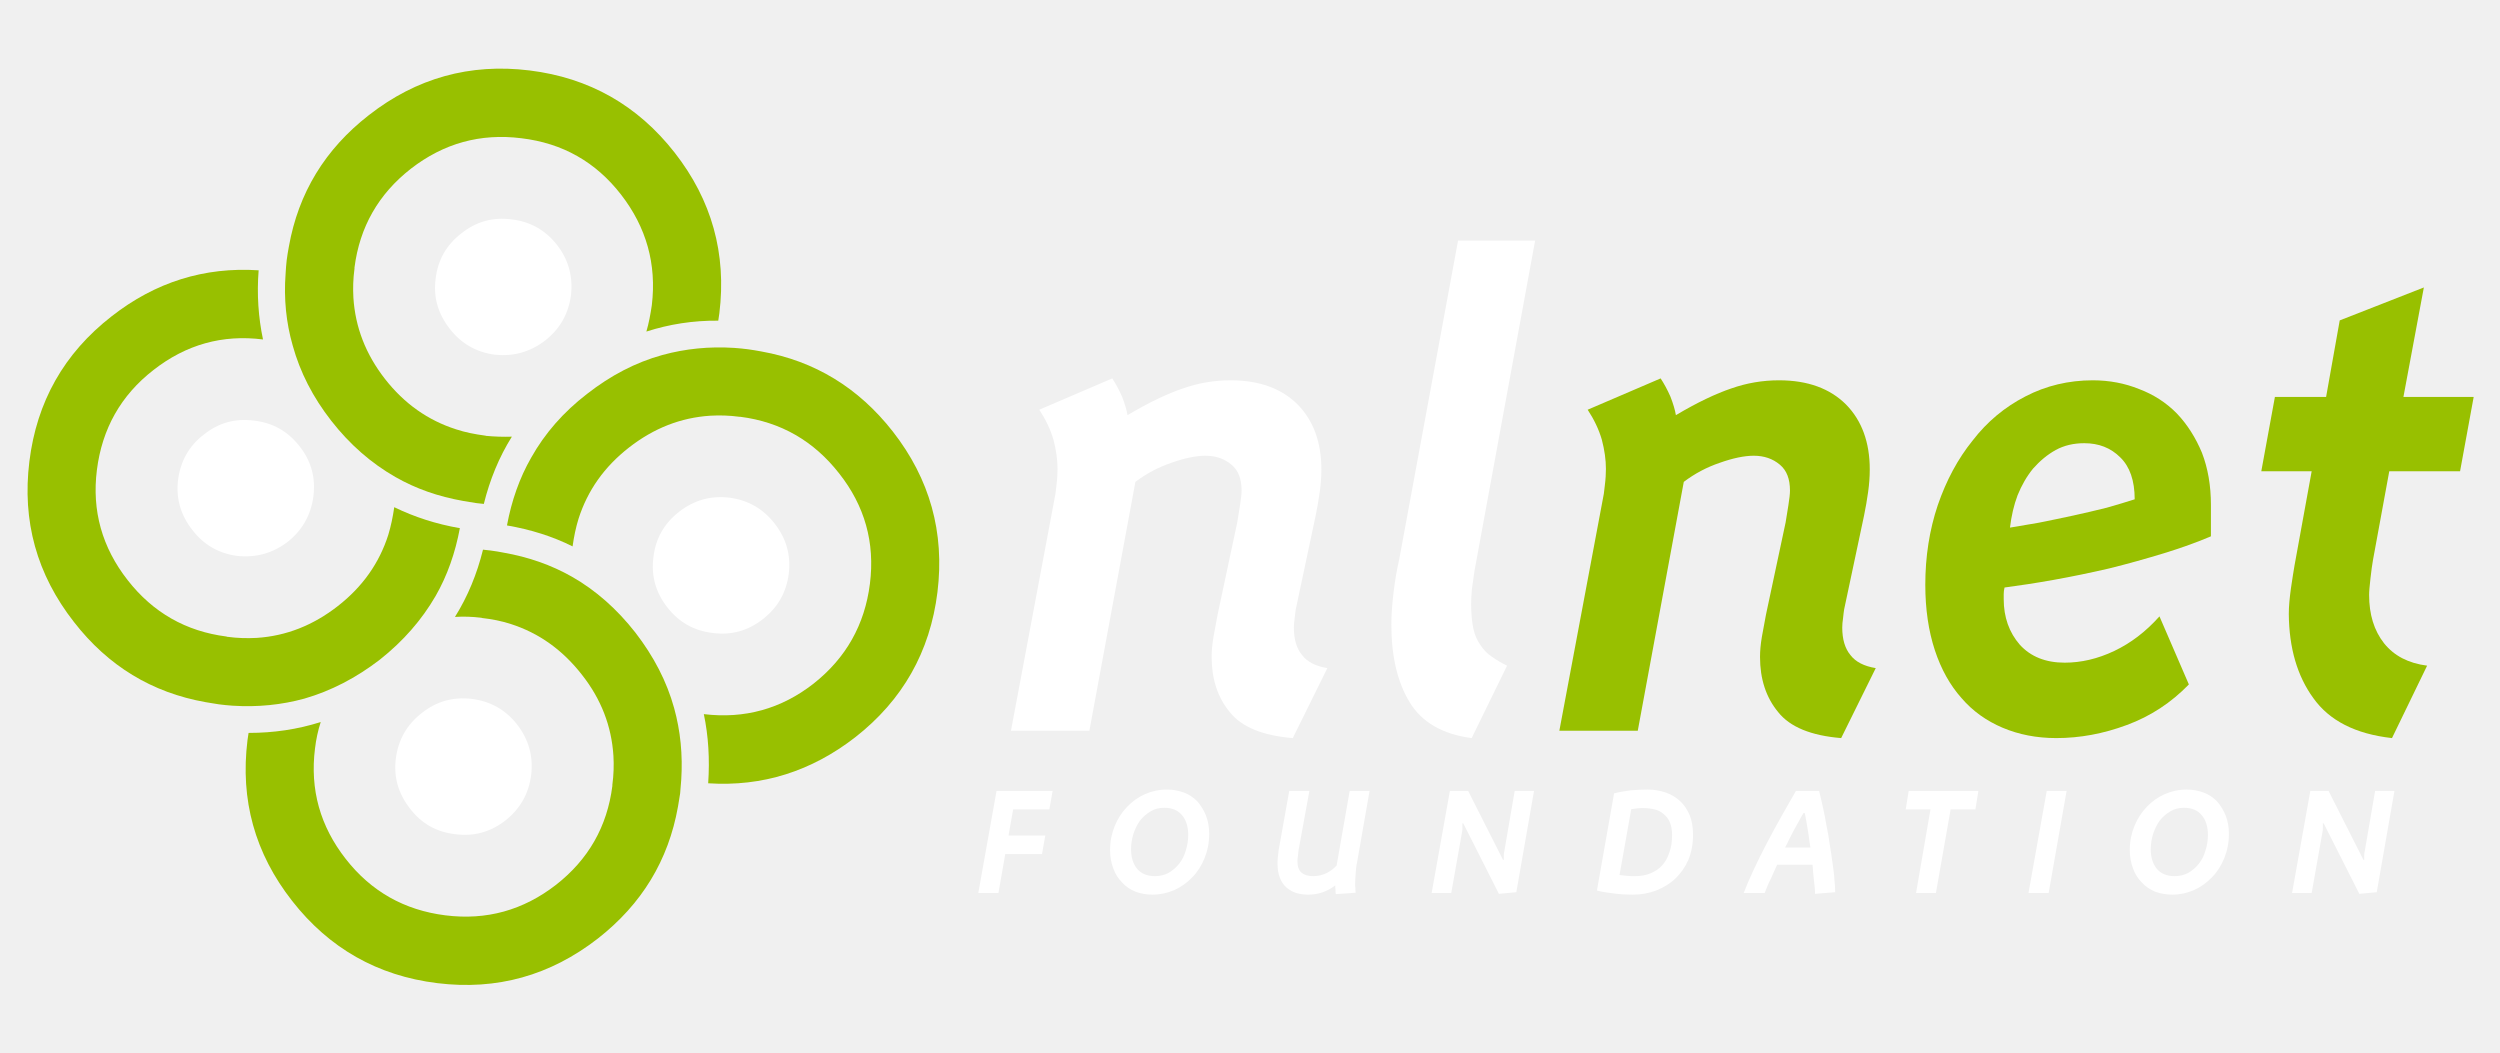
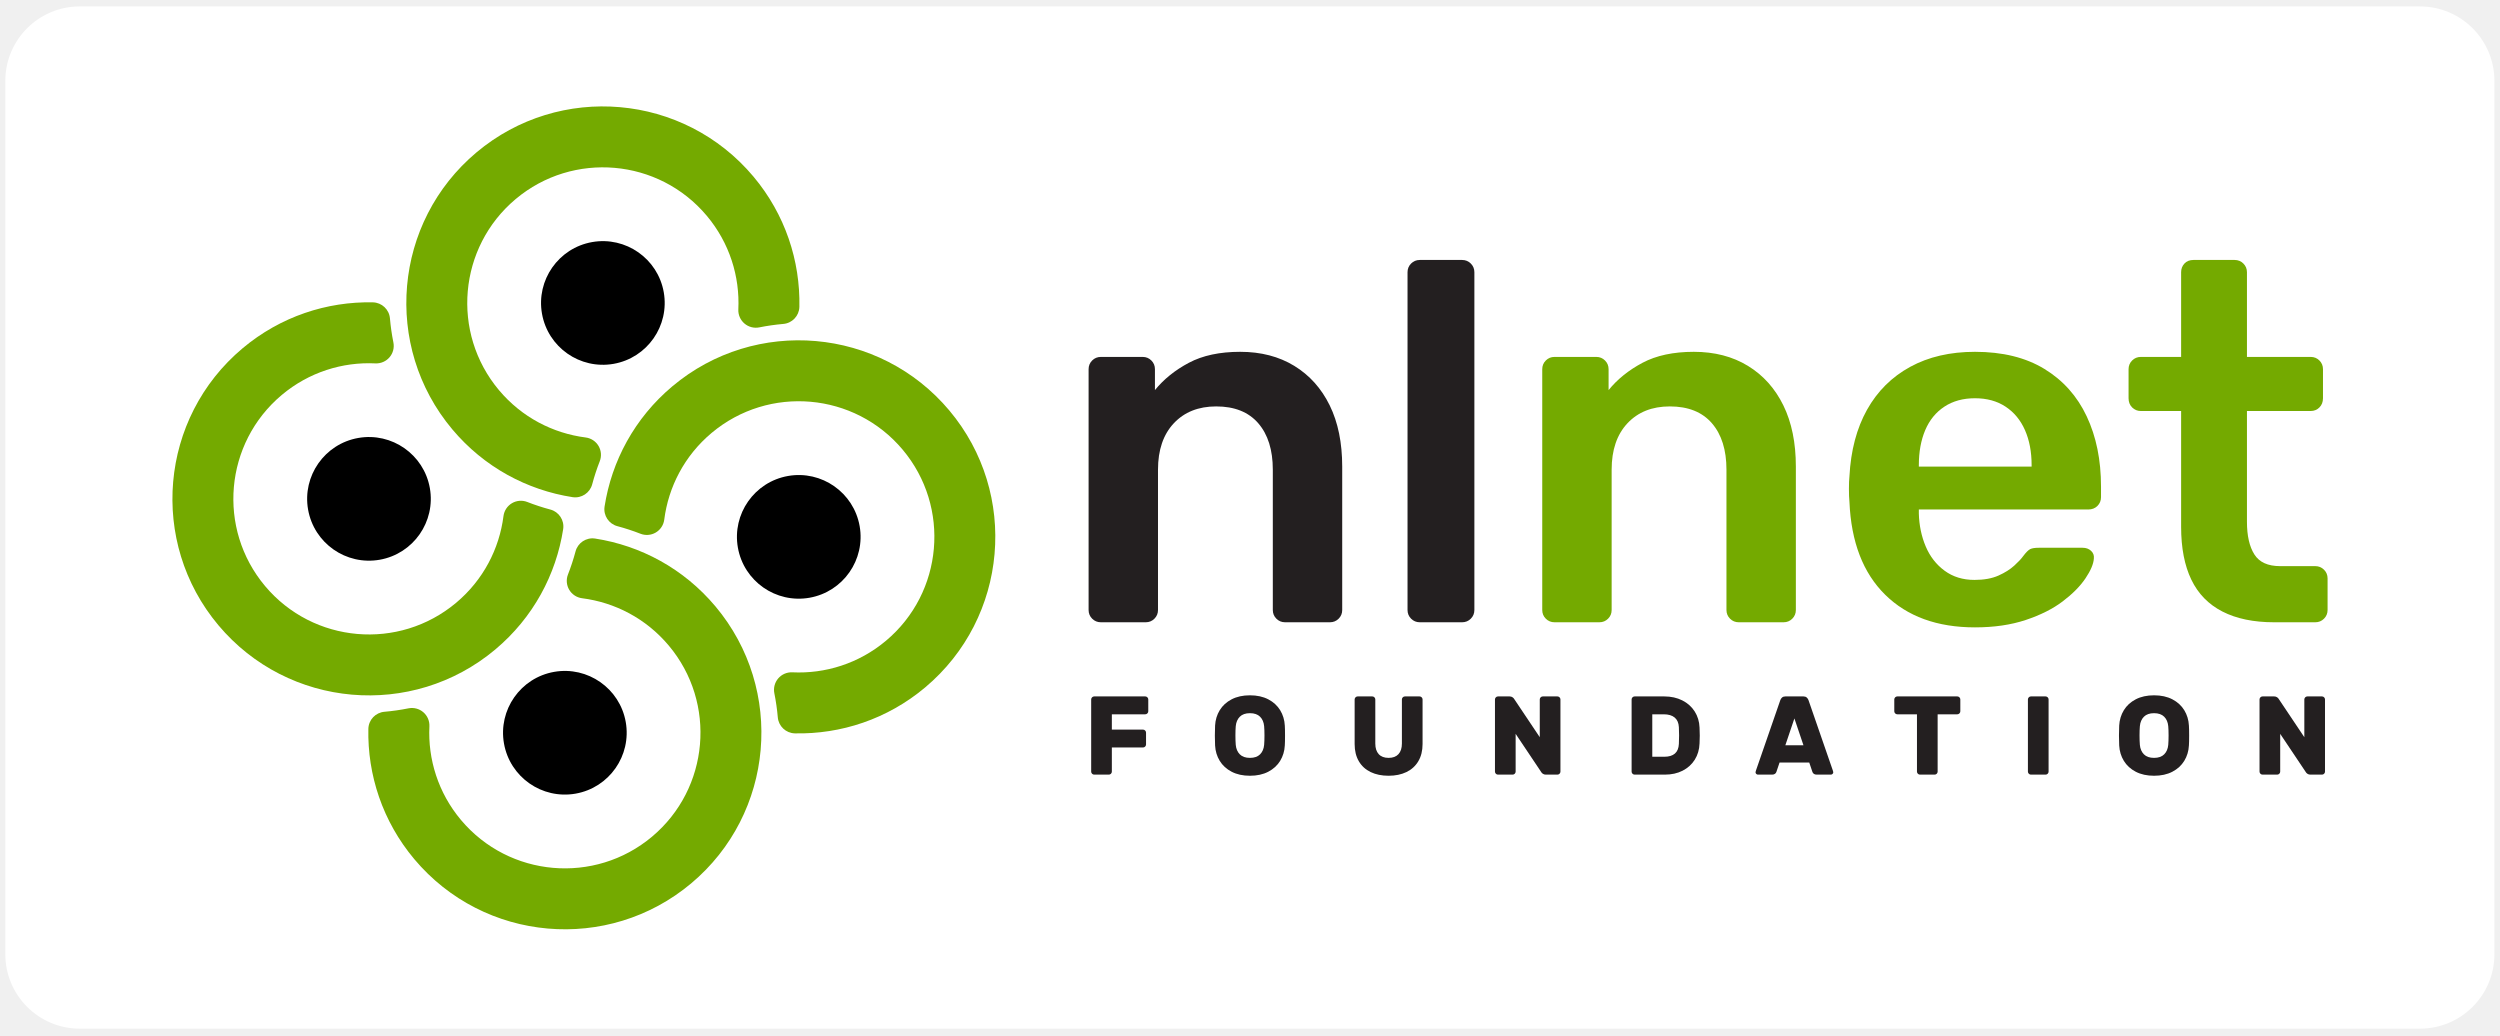
- <svg xmlns="http://www.w3.org/2000/svg" width="190px" height="80px" version="1.1" xml:space="preserve" style="fill-rule:evenodd;clip-rule:evenodd;stroke-linejoin:round;stroke-miterlimit:1.414;" id="svg96">
-   <defs id="defs100" />
-   <g transform="matrix(0.47619,0,0,0.47619,0.0952381,0)" id="g94">
-     <g transform="matrix(0.869481,0,0,0.869481,4.11434,10.9736)" id="g4">
-       <path d="M446.603,73.881L449.102,60.236L436.207,60.236L439.955,40.144L424.512,46.192L422.013,60.236L412.616,60.236L410.117,73.881L419.364,73.881L416.215,91.174C416.065,92.124 415.815,93.523 415.565,95.322C415.315,97.122 415.165,98.721 415.165,100.07C415.215,106.318 416.715,111.466 419.664,115.514C422.612,119.663 427.41,122.112 434.108,122.861L440.555,109.567C437.107,109.117 434.508,107.767 432.658,105.468C430.809,103.119 429.909,100.17 429.909,96.572C429.909,95.872 430.009,94.873 430.159,93.523C430.309,92.174 430.459,91.074 430.609,90.224L433.608,73.881L446.603,73.881Z" style="fill:rgb(152,192,0);fill-rule:nonzero;" id="path2" />
+ <svg xmlns="http://www.w3.org/2000/svg" width="1000" height="414.286" version="1.1" xml:space="preserve" style="clip-rule:evenodd;fill-rule:evenodd;stroke-linejoin:round;stroke-miterlimit:2" id="svg66">
+   <defs id="defs70" />
+   <rect style="opacity:1;fill:#ffffff;stroke:none;stroke-width:0.378;fill-opacity:1" id="rect475" width="995.643" height="408.894" x="2.125" y="2.57" ry="29.791" />
+   <g id="g64" transform="matrix(0.7945165,0,0,0.7945165,68.96884,42.56453)">
+     <g id="g26">
+       <g id="g6">
+         <path d="m 211.345,190.214 c -1.137,4.372 -5.39,7.182 -9.858,6.513 -22.854,-3.548 -44.571,-15.066 -60.591,-34.158 -35.111,-41.843 -29.645,-104.32 12.199,-139.431 41.843,-35.111 104.32,-29.645 139.431,12.198 16.02,19.092 23.592,42.479 23.117,65.603 -0.117,4.516 -3.623,8.215 -8.126,8.575 -4.029,0.353 -8.046,0.928 -12.032,1.727 -2.662,0.545 -5.427,-0.168 -7.494,-1.933 -2.066,-1.764 -3.204,-4.383 -3.084,-7.098 0.798,-16.564 -4.394,-33.46 -15.884,-47.152 -24.226,-28.872 -67.335,-32.644 -96.207,-8.418 -28.872,24.227 -32.644,67.336 -8.417,96.208 11.489,13.693 27.226,21.74 43.677,23.832 2.694,0.353 5.075,1.928 6.454,4.269 1.378,2.341 1.6,5.187 0.602,7.714 -1.477,3.787 -2.741,7.643 -3.787,11.551 z" style="fill:#74aa00" id="path2" />
+         <path d="m 211.306,68.301 c 16.918,-2.983 33.074,8.33 36.057,25.247 2.983,16.917 -8.33,33.074 -25.247,36.057 -16.918,2.983 -33.074,-8.33 -36.057,-25.248 -2.983,-16.917 8.33,-33.073 25.247,-36.056 z" id="path4" />
+       </g>
+       <g id="g12">
+         <path d="m 224.072,211.345 c -4.372,-1.137 -7.183,-5.39 -6.513,-9.858 3.547,-22.854 15.066,-44.571 34.158,-60.591 41.843,-35.111 104.32,-29.645 139.431,12.199 35.111,41.843 29.645,104.32 -12.199,139.431 -19.091,16.02 -42.479,23.592 -65.602,23.117 -4.516,-0.117 -8.216,-3.623 -8.576,-8.126 -0.352,-4.029 -0.927,-8.046 -1.726,-12.032 -0.545,-2.662 0.168,-5.427 1.933,-7.494 1.764,-2.066 4.383,-3.204 7.098,-3.084 16.564,0.798 33.459,-4.394 47.152,-15.884 28.872,-24.226 32.644,-67.335 8.417,-96.207 -24.226,-28.872 -67.335,-32.644 -96.207,-8.417 -13.693,11.489 -21.74,27.226 -23.833,43.677 -0.352,2.694 -1.927,5.075 -4.268,6.454 -2.342,1.378 -5.188,1.6 -7.714,0.602 -3.787,-1.477 -7.644,-2.741 -11.551,-3.787 z" style="fill:#74aa00" id="path8" />
+         <path d="m 345.985,211.306 c 2.983,16.918 -8.33,33.074 -25.247,36.057 -16.918,2.983 -33.074,-8.33 -36.057,-25.247 -2.983,-16.918 8.33,-33.074 25.247,-36.057 16.918,-2.983 33.074,8.33 36.057,25.247 z" id="path10" />
+       </g>
+       <g id="g18">
+         <path d="m 202.941,224.072 c 1.136,-4.372 5.389,-7.183 9.857,-6.513 22.855,3.547 44.572,15.066 60.592,34.158 35.11,41.843 29.644,104.32 -12.199,139.431 -41.843,35.111 -104.32,29.645 -139.431,-12.199 -16.02,-19.091 -23.593,-42.479 -23.117,-65.602 0.117,-4.516 3.622,-8.216 8.126,-8.576 4.029,-0.352 8.046,-0.927 12.032,-1.726 2.662,-0.545 5.427,0.168 7.493,1.933 2.067,1.764 3.205,4.383 3.084,7.098 -0.798,16.564 4.395,33.459 15.884,47.152 24.227,28.872 67.336,32.644 96.208,8.417 28.872,-24.226 32.643,-67.335 8.417,-96.207 -11.49,-13.693 -27.227,-21.74 -43.678,-23.833 -2.694,-0.352 -5.075,-1.927 -6.453,-4.268 -1.379,-2.342 -1.601,-5.188 -0.602,-7.714 1.477,-3.787 2.741,-7.644 3.787,-11.551 z" style="fill:#74aa00" id="path14" />
+         <path d="m 202.979,345.985 c -16.917,2.983 -33.073,-8.33 -36.056,-25.247 -2.983,-16.918 8.329,-33.074 25.247,-36.057 16.917,-2.983 33.074,8.33 36.057,25.247 2.983,16.918 -8.33,33.074 -25.248,36.057 z" id="path16" />
+       </g>
+       <g id="g24">
+         <path d="m 190.214,202.941 c 4.372,1.136 7.182,5.389 6.513,9.857 -3.548,22.855 -15.066,44.572 -34.158,60.592 C 120.726,308.5 58.249,303.034 23.138,261.191 -11.973,219.348 -6.507,156.871 35.336,121.76 54.428,105.74 77.815,98.167 100.939,98.643 c 4.516,0.117 8.215,3.622 8.575,8.126 0.353,4.029 0.928,8.046 1.727,12.032 0.545,2.662 -0.168,5.427 -1.933,7.493 -1.764,2.067 -4.383,3.205 -7.098,3.084 -16.564,-0.798 -33.46,4.395 -47.152,15.884 -28.872,24.227 -32.644,67.336 -8.418,96.208 24.227,28.872 67.336,32.643 96.208,8.417 13.693,-11.49 21.74,-27.227 23.832,-43.678 0.353,-2.694 1.928,-5.075 4.269,-6.453 2.341,-1.379 5.187,-1.601 7.714,-0.602 3.787,1.477 7.643,2.741 11.551,3.787 z" style="fill:#74aa00" id="path20" />
+         <path d="m 68.301,202.979 c -2.983,-16.917 8.33,-33.073 25.247,-36.056 16.917,-2.983 33.074,8.329 36.057,25.247 2.983,16.917 -8.33,33.074 -25.248,36.057 -16.917,2.983 -33.073,-8.33 -36.056,-25.248 z" id="path22" />
+       </g>
    </g>
-     <g transform="matrix(0.869481,0,0,0.869481,4.11434,10.9736)" id="g8">
-       <path d="M310.707,72.332C313.106,71.482 315.205,71.032 316.955,71.032C318.854,71.032 320.453,71.582 321.753,72.681C323.002,73.731 323.602,75.28 323.602,77.43C323.602,78.029 323.502,78.929 323.302,80.178C323.102,81.328 322.952,82.378 322.802,83.277L319.204,100.17C318.954,101.47 318.704,102.819 318.454,104.219C318.204,105.668 318.104,106.918 318.104,107.967C318.104,112.016 319.204,115.414 321.453,118.113C323.602,120.812 327.451,122.412 332.998,122.861L339.346,110.016C337.197,109.667 335.647,108.867 334.698,107.617C333.698,106.418 333.198,104.719 333.198,102.569C333.198,102.07 333.248,101.47 333.348,100.82C333.398,100.17 333.498,99.621 333.548,99.221L337.197,82.028C337.497,80.578 337.747,79.129 337.947,77.679C338.146,76.28 338.246,74.881 338.246,73.531C338.246,68.583 336.797,64.585 333.898,61.636C330.949,58.687 326.851,57.188 321.603,57.188C318.554,57.188 315.655,57.687 312.807,58.687C310.008,59.637 306.609,61.236 302.661,63.585C302.511,62.636 302.161,61.486 301.661,60.186C301.111,58.937 300.512,57.837 299.862,56.838L286.467,62.586C287.617,64.335 288.516,66.184 289.066,68.083C289.566,69.983 289.816,71.782 289.816,73.431C289.816,74.281 289.766,75.33 289.616,76.48C289.516,77.63 289.366,78.529 289.216,79.179L281.269,121.512L295.664,121.512L304.11,75.83C306.159,74.281 308.358,73.131 310.708,72.332L310.707,72.332Z" style="fill:rgb(152,192,0);fill-rule:nonzero;" id="path6" />
-     </g>
-     <g transform="matrix(0.869481,0,0,0.869481,4.11434,10.9736)" id="g12">
-       <path d="M350.741,80.078C349.192,84.677 348.442,89.575 348.442,94.723C348.442,99.221 349.042,103.219 350.191,106.718C351.341,110.216 352.99,113.165 355.089,115.514C357.139,117.913 359.688,119.713 362.636,120.962C365.585,122.212 368.884,122.861 372.483,122.861C376.831,122.861 381.129,122.062 385.427,120.462C389.776,118.863 393.574,116.364 396.823,113.015L391.425,100.52C388.926,103.319 386.177,105.418 383.128,106.868C380.079,108.317 377.031,109.017 374.032,109.017C370.533,109.017 367.784,107.917 365.785,105.718C363.836,103.469 362.836,100.67 362.836,97.372L362.836,96.422C362.836,96.022 362.886,95.622 362.986,95.222C365.635,94.873 368.634,94.423 371.983,93.823C375.331,93.223 378.73,92.523 382.179,91.724C385.627,90.874 388.976,89.925 392.275,88.925C395.523,87.925 398.422,86.876 400.871,85.826L400.871,80.079C400.871,76.53 400.321,73.331 399.222,70.482C398.072,67.733 396.573,65.334 394.624,63.285C392.674,61.286 390.325,59.787 387.676,58.787C385.077,57.737 382.229,57.188 379.18,57.188C374.732,57.188 370.583,58.187 366.835,60.137C363.036,62.086 359.788,64.785 357.139,68.233C354.39,71.632 352.291,75.58 350.741,80.079L350.741,80.078ZM372.382,69.982C373.932,69.133 375.681,68.733 377.63,68.733C380.279,68.733 382.478,69.583 384.228,71.332C385.977,73.031 386.877,75.58 386.877,79.029C385.427,79.479 383.728,80.028 381.729,80.578C379.68,81.078 377.63,81.578 375.531,82.028C373.382,82.478 371.333,82.927 369.284,83.327C367.235,83.677 365.485,83.977 363.986,84.227C364.236,82.128 364.686,80.128 365.385,78.279C366.135,76.43 367.085,74.781 368.234,73.381C369.484,71.982 370.833,70.832 372.383,69.983L372.382,69.982Z" style="fill:rgb(152,192,0);fill-rule:nonzero;" id="path10" />
-     </g>
-     <g transform="matrix(0.869481,0,0,0.869481,4.11434,10.9736)" id="g16" style="fill:#ffffff">
-       <path d="M404.17,140.454C404.17,139.205 403.97,138.055 403.57,137.056C403.17,136.056 402.62,135.206 401.971,134.457C401.271,133.757 400.471,133.207 399.522,132.857C398.572,132.507 397.522,132.308 396.423,132.308C394.973,132.308 393.624,132.607 392.374,133.157C391.125,133.707 390.025,134.507 389.076,135.506C388.126,136.506 387.376,137.655 386.827,139.005C386.277,140.354 385.977,141.804 385.977,143.403C385.977,144.653 386.177,145.752 386.577,146.802C386.927,147.801 387.476,148.651 388.176,149.351C388.826,150.1 389.676,150.65 390.625,151.05C391.575,151.4 392.624,151.6 393.774,151.6C395.173,151.6 396.523,151.3 397.772,150.75C399.022,150.2 400.121,149.401 401.071,148.401C402.021,147.451 402.77,146.252 403.32,144.902C403.87,143.553 404.17,142.054 404.17,140.454ZM390.275,140.404C390.575,139.505 390.975,138.705 391.475,138.005C392.025,137.306 392.674,136.756 393.424,136.306C394.174,135.856 394.973,135.656 395.923,135.656C397.372,135.656 398.422,136.106 399.172,137.006C399.921,137.855 400.321,139.105 400.321,140.654C400.321,141.604 400.171,142.553 399.871,143.503C399.622,144.403 399.222,145.202 398.672,145.902C398.122,146.602 397.472,147.152 396.723,147.601C395.973,148.001 395.123,148.201 394.224,148.201C392.774,148.201 391.725,147.751 390.975,146.902C390.225,146.002 389.826,144.803 389.826,143.253C389.826,142.304 389.975,141.354 390.275,140.404Z" style="fill-rule:nonzero;fill:#ffffff" id="path14" />
-     </g>
-     <g transform="matrix(0.869481,0,0,0.869481,4.11434,10.9736)" id="g20" style="fill:#ffffff">
-       <path d="M434.558,132.557L431.009,132.557L429.11,143.603C429.06,143.753 429.01,144.003 429.01,144.353C429.01,144.703 429.01,144.952 429.01,145.202L428.86,145.202L422.463,132.557L419.114,132.557L415.765,151.3L419.364,151.3L421.363,140.004C421.413,139.855 421.413,139.605 421.413,139.355C421.413,139.105 421.413,138.805 421.413,138.505L421.563,138.505L428.11,151.45L431.309,151.15L434.558,132.557Z" style="fill-rule:nonzero;fill:#ffffff" id="path18" />
-     </g>
-     <g transform="matrix(0.869481,0,0,0.869481,4.11434,10.9736)" id="g24" style="fill:#ffffff">
-       <path d="M374.382,132.557L370.733,132.557L367.384,151.3L371.083,151.3L374.382,132.557Z" style="fill-rule:nonzero;fill:#ffffff" id="path22" />
-     </g>
-     <g transform="matrix(0.869481,0,0,0.869481,4.11434,10.9736)" id="g28" style="fill:#ffffff">
-       <path d="M328.95,132.557L324.702,132.557C323.902,133.907 323.052,135.456 322.103,137.106C321.153,138.755 320.253,140.454 319.354,142.154C318.454,143.853 317.654,145.502 316.905,147.102C316.155,148.701 315.555,150.1 315.105,151.3L318.954,151.3C319.104,150.95 319.254,150.5 319.454,150.05C319.654,149.601 319.854,149.101 320.104,148.651C320.303,148.201 320.503,147.751 320.703,147.302C320.903,146.852 321.103,146.452 321.253,146.102L327.75,146.102C327.8,146.552 327.8,147.002 327.85,147.501L328,148.951C328.05,149.401 328.1,149.851 328.15,150.3C328.2,150.75 328.2,151.1 328.2,151.45L331.899,151.15C331.899,150.45 331.849,149.651 331.749,148.701C331.699,147.751 331.549,146.752 331.399,145.702C331.249,144.653 331.099,143.503 330.899,142.354C330.749,141.204 330.549,140.054 330.3,138.905C330.1,137.755 329.9,136.656 329.65,135.556C329.4,134.507 329.2,133.507 328.95,132.557ZM326.601,138.105C326.701,138.655 326.801,139.255 326.901,139.904C327.001,140.504 327.101,141.104 327.151,141.654C327.251,142.204 327.301,142.603 327.351,142.953L322.702,142.953C322.952,142.503 323.202,142.004 323.452,141.454C323.752,140.904 324.052,140.304 324.352,139.705C324.702,139.105 325.002,138.555 325.301,138.005C325.601,137.455 325.851,136.956 326.101,136.606L326.301,136.606C326.401,137.006 326.501,137.505 326.601,138.105Z" style="fill-rule:nonzero;fill:#ffffff" id="path26" />
-     </g>
-     <g transform="matrix(0.869481,0,0,0.869481,4.11434,10.9736)" id="g32" style="fill:#ffffff">
-       <path d="M357.638,135.956L358.188,132.557L345.393,132.557L344.844,135.956L349.392,135.956L346.743,151.3L350.391,151.3L353.09,135.956L357.638,135.956Z" style="fill-rule:nonzero;fill:#ffffff" id="path30" />
-     </g>
-     <g transform="matrix(0.869481,0,0,0.869481,4.11434,10.9736)" id="g36" style="fill:#ffffff">
-       <path d="M297.462,132.308C296.413,132.308 295.363,132.358 294.314,132.457C293.264,132.607 292.265,132.757 291.315,133.007L288.166,150.85C289.116,151.1 290.215,151.25 291.415,151.4C292.565,151.55 293.664,151.6 294.714,151.6C296.263,151.6 297.662,151.35 299.012,150.85C300.361,150.3 301.561,149.601 302.561,148.651C303.56,147.701 304.36,146.552 304.96,145.202C305.509,143.853 305.809,142.304 305.809,140.604C305.809,139.255 305.609,138.105 305.21,137.056C304.76,136.006 304.21,135.156 303.46,134.457C302.711,133.757 301.811,133.207 300.811,132.857C299.762,132.507 298.662,132.308 297.463,132.308L297.462,132.308ZM296.663,135.706C297.413,135.706 298.112,135.806 298.762,135.956C299.412,136.106 299.962,136.406 300.411,136.806C300.911,137.206 301.311,137.705 301.561,138.355C301.811,138.955 301.961,139.705 301.961,140.654C301.961,141.854 301.811,142.903 301.461,143.853C301.161,144.803 300.711,145.602 300.112,146.252C299.512,146.902 298.812,147.352 297.962,147.701C297.113,148.051 296.213,148.201 295.164,148.201C294.714,148.201 294.264,148.201 293.714,148.151C293.164,148.101 292.665,148.051 292.315,148.001L294.464,135.906C294.764,135.856 295.164,135.806 295.613,135.756C296.063,135.706 296.413,135.706 296.663,135.706Z" style="fill-rule:nonzero;fill:#ffffff" id="path34" />
-     </g>
-     <g transform="matrix(0.869481,0,0,0.869481,4.11434,10.9736)" id="g40" style="fill:#ffffff">
-       <path d="M185.807,62.585C186.957,64.335 187.856,66.184 188.406,68.083C188.906,69.982 189.156,71.782 189.156,73.431C189.156,74.281 189.106,75.33 188.956,76.48C188.856,77.629 188.706,78.529 188.556,79.179L180.609,121.512L195.003,121.512L203.45,75.83C205.499,74.281 207.698,73.131 210.047,72.332C212.446,71.482 214.546,71.032 216.295,71.032C218.194,71.032 219.794,71.582 221.093,72.681C222.343,73.731 222.942,75.28 222.942,77.43C222.942,78.029 222.842,78.929 222.642,80.178C222.443,81.328 222.293,82.378 222.143,83.277L218.544,100.17C218.294,101.47 218.044,102.819 217.794,104.219C217.545,105.668 217.445,106.918 217.445,107.967C217.445,112.016 218.544,115.414 220.793,118.113C222.942,120.812 226.791,122.412 232.339,122.861L238.686,110.016C236.537,109.667 234.988,108.867 234.038,107.617C233.038,106.418 232.539,104.719 232.539,102.569C232.539,102.07 232.589,101.47 232.689,100.82C232.739,100.17 232.839,99.621 232.889,99.221L236.537,82.028C236.837,80.578 237.087,79.129 237.287,77.679C237.487,76.28 237.587,74.881 237.587,73.531C237.587,68.583 236.137,64.585 233.238,61.636C230.29,58.687 226.191,57.188 220.943,57.188C217.895,57.188 214.996,57.687 212.147,58.687C209.348,59.637 205.949,61.236 202.001,63.585C201.851,62.636 201.501,61.486 201.001,60.186C200.452,58.937 199.852,57.837 199.202,56.838L185.807,62.586L185.807,62.585Z" style="fill-rule:nonzero;fill:#ffffff" id="path38" />
-     </g>
-     <g transform="matrix(0.869481,0,0,0.869481,4.11434,10.9736)" id="g44" style="fill:#ffffff">
-       <path d="M276.821,31.548L262.676,31.548L251.881,90.024C251.431,91.974 251.081,94.023 250.831,96.172C250.581,98.271 250.431,100.22 250.431,102.02C250.431,107.817 251.531,112.565 253.78,116.264C256.029,119.963 259.828,122.162 265.175,122.861L271.673,109.567C270.623,109.067 269.724,108.517 268.874,107.917C268.024,107.368 267.325,106.618 266.775,105.768C266.175,104.919 265.725,103.919 265.475,102.719C265.225,101.52 265.076,100.02 265.076,98.271C265.076,97.422 265.126,96.472 265.225,95.472C265.375,94.423 265.525,93.373 265.675,92.274L276.821,31.548Z" style="fill-rule:nonzero;fill:#ffffff" id="path42" />
-     </g>
-     <g transform="matrix(0.869481,0,0,0.869481,4.11434,10.9736)" id="g48" style="fill:#ffffff">
-       <path d="M246.433,132.557L242.784,132.557L240.385,146.252C239.886,146.802 239.286,147.252 238.536,147.651C237.786,148.001 236.987,148.201 236.087,148.201C235.187,148.201 234.488,148.001 233.988,147.601C233.438,147.152 233.188,146.452 233.188,145.402C233.188,145.202 233.238,144.902 233.288,144.503C233.338,144.153 233.338,143.803 233.388,143.503L235.387,132.557L231.689,132.557L229.74,143.453C229.69,143.903 229.64,144.353 229.59,144.803C229.54,145.252 229.54,145.602 229.54,145.952C229.54,146.952 229.69,147.801 229.99,148.551C230.289,149.301 230.689,149.851 231.189,150.3C231.739,150.75 232.339,151.1 232.988,151.3C233.688,151.5 234.388,151.6 235.138,151.6C236.987,151.6 238.636,151.05 240.136,149.9C240.136,150.15 240.136,150.45 240.186,150.75C240.186,151 240.186,151.25 240.236,151.5L243.884,151.25C243.834,151 243.834,150.75 243.834,150.45C243.784,150.2 243.784,149.9 243.784,149.551C243.784,148.951 243.834,148.301 243.884,147.651C243.934,146.952 243.984,146.302 244.134,145.702L246.433,132.557Z" style="fill-rule:nonzero;fill:#ffffff" id="path46" />
-     </g>
-     <g transform="matrix(0.869481,0,0,0.869481,4.11434,10.9736)" id="g52" style="fill:#ffffff">
-       <path d="M276.621,132.557L273.072,132.557L271.173,143.603C271.123,143.753 271.073,144.003 271.073,144.353C271.073,144.703 271.073,144.952 271.073,145.202L270.923,145.202L264.526,132.557L261.177,132.557L257.828,151.3L261.427,151.3L263.426,140.004C263.476,139.855 263.476,139.605 263.476,139.355C263.476,139.105 263.476,138.805 263.476,138.505L263.626,138.505L270.174,151.45L273.372,151.15L276.621,132.557Z" style="fill-rule:nonzero;fill:#ffffff" id="path50" />
-     </g>
-     <g transform="matrix(0.869481,0,0,0.869481,4.11434,10.9736)" id="g56" style="fill:#ffffff">
-       <path d="M214.796,134.457C214.096,133.757 213.296,133.207 212.347,132.857C211.397,132.507 210.347,132.308 209.248,132.308C207.798,132.308 206.449,132.607 205.199,133.157C203.95,133.707 202.85,134.507 201.901,135.506C200.951,136.506 200.201,137.655 199.652,139.005C199.102,140.354 198.802,141.804 198.802,143.403C198.802,144.653 199.002,145.752 199.402,146.802C199.752,147.801 200.301,148.651 201.001,149.351C201.651,150.1 202.5,150.65 203.45,151.05C204.4,151.4 205.449,151.6 206.599,151.6C207.998,151.6 209.348,151.3 210.597,150.75C211.847,150.2 212.946,149.401 213.896,148.401C214.846,147.451 215.595,146.252 216.145,144.902C216.695,143.553 216.995,142.054 216.995,140.454C216.995,139.205 216.795,138.055 216.395,137.056C215.995,136.056 215.445,135.206 214.796,134.457ZM204.3,138.005C204.85,137.306 205.499,136.756 206.249,136.306C206.999,135.856 207.798,135.656 208.748,135.656C210.197,135.656 211.247,136.106 211.997,137.006C212.746,137.855 213.146,139.105 213.146,140.654C213.146,141.604 212.996,142.553 212.696,143.503C212.447,144.403 212.047,145.202 211.497,145.902C210.947,146.602 210.297,147.152 209.548,147.601C208.798,148.001 207.948,148.201 207.049,148.201C205.599,148.201 204.55,147.751 203.8,146.902C203.05,146.002 202.65,144.803 202.65,143.253C202.65,142.304 202.8,141.354 203.1,140.404C203.4,139.505 203.8,138.705 204.3,138.005Z" style="fill-rule:nonzero;fill:#ffffff" id="path54" />
-     </g>
-     <g transform="matrix(0.869481,0,0,0.869481,4.11434,10.9736)" id="g60" style="fill:#ffffff">
-       <path d="M188.256,132.557L177.96,132.557L174.612,151.3L178.31,151.3L179.56,144.153L186.307,144.153L186.907,140.754L180.159,140.754L181.009,135.956L187.656,135.956L188.256,132.557Z" style="fill-rule:nonzero;fill:#ffffff" id="path58" />
-     </g>
-     <g transform="matrix(0.869481,0,0,0.869481,4.11434,10.9736)" id="g64">
-       <path d="M127.081,44.893C128.43,33.947 125.681,24.101 118.884,15.404C112.087,6.708 103.19,1.66 92.245,0.31C81.299,-1.039 71.453,1.71 62.756,8.507C54.71,14.755 49.812,22.801 48.062,32.647C47.912,33.497 47.762,34.297 47.662,35.146C47.562,35.996 47.512,36.796 47.463,37.595C47.113,42.194 47.562,46.592 48.762,50.79C50.111,55.688 52.461,60.286 55.859,64.635C59.258,68.983 63.156,72.382 67.604,74.931C71.353,77.08 75.501,78.529 80.049,79.329C80.849,79.479 81.649,79.579 82.498,79.729C82.948,79.779 83.398,79.829 83.848,79.879C84.948,75.43 86.647,71.282 88.996,67.533C87.447,67.583 85.847,67.533 84.248,67.384C84.148,67.334 84.098,67.334 84.048,67.334C82.199,67.084 80.399,66.734 78.75,66.184C73.602,64.535 69.254,61.486 65.705,56.938C62.157,52.39 60.257,47.442 59.908,42.044C59.808,40.294 59.858,38.545 60.107,36.696C60.107,36.646 60.107,36.546 60.107,36.496C61.057,29.049 64.506,23.001 70.453,18.353C76.451,13.705 83.198,11.806 90.745,12.755C98.292,13.655 104.39,17.104 109.038,23.101C113.686,29.099 115.585,35.846 114.686,43.393C114.436,45.093 114.136,46.692 113.686,48.241C117.884,46.892 122.283,46.192 126.881,46.242C126.931,45.792 127.031,45.342 127.081,44.893Z" style="fill:rgb(152,192,0);fill-rule:nonzero;" id="path62" />
-     </g>
-     <g transform="matrix(0.869481,0,0,0.869481,4.11434,10.9736)" id="g68">
-       <path d="M132.329,51.49C131.479,51.39 130.679,51.29 129.83,51.24C125.231,50.94 120.833,51.39 116.635,52.539C111.737,53.889 107.139,56.288 102.79,59.687C98.442,63.035 95.043,66.934 92.544,71.382C90.395,75.13 88.946,79.279 88.096,83.827C92.445,84.577 96.443,85.826 100.141,87.675C100.391,85.876 100.741,84.177 101.241,82.577C102.89,77.43 105.939,73.081 110.487,69.533C115.035,65.984 119.983,64.035 125.431,63.685C127.181,63.585 128.93,63.635 130.779,63.885C130.829,63.885 130.879,63.885 130.929,63.885C138.376,64.835 144.424,68.333 149.072,74.281C153.77,80.228 155.669,86.976 154.72,94.523C153.77,102.07 150.321,108.167 144.374,112.865C138.426,117.514 131.679,119.363 124.232,118.463C125.081,122.512 125.331,126.76 125.031,131.158C134.977,131.808 143.974,128.959 152.021,122.711C160.717,115.914 165.765,107.018 167.115,96.072C168.464,85.127 165.715,75.28 158.918,66.584C152.62,58.537 144.574,53.639 134.778,51.89C133.928,51.74 133.128,51.59 132.329,51.49Z" style="fill:rgb(152,192,0);fill-rule:nonzero;" id="path66" />
-     </g>
-     <g transform="matrix(0.869481,0,0,0.869481,4.11434,10.9736)" id="g72" style="fill:#ffffff">
-       <path d="M128.93,78.729C125.481,78.329 122.432,79.179 119.684,81.328C116.935,83.477 115.385,86.226 114.985,89.625C114.536,93.073 115.385,96.122 117.534,98.871C119.684,101.62 122.432,103.169 125.881,103.569C129.28,104.019 132.329,103.169 135.077,101.02C137.826,98.871 139.376,96.122 139.826,92.673C140.225,89.275 139.376,86.226 137.227,83.477C135.077,80.728 132.329,79.179 128.93,78.729Z" style="fill-rule:nonzero;fill:#ffffff" id="path70" />
-     </g>
-     <g transform="matrix(0.869481,0,0,0.869481,4.11434,10.9736)" id="g76">
-       <path d="M12.826,73.631C13.776,66.084 17.225,59.936 23.222,55.288C29.17,50.64 35.867,48.741 43.314,49.691C42.465,45.642 42.165,41.394 42.514,36.996C32.568,36.346 23.572,39.145 15.525,45.442C6.779,52.24 1.781,61.136 0.431,72.082C-0.917,83.027 1.781,92.823 8.628,101.57C14.876,109.617 22.922,114.515 32.768,116.264C33.568,116.414 34.368,116.514 35.217,116.664C36.067,116.764 36.867,116.864 37.716,116.914C42.315,117.214 46.713,116.764 50.911,115.614C55.759,114.215 60.407,111.816 64.756,108.467C69.054,105.068 72.453,101.17 75.001,96.772C77.151,93.023 78.6,88.875 79.45,84.327C75.101,83.577 71.103,82.278 67.405,80.478C67.155,82.228 66.805,83.927 66.305,85.576C64.656,90.724 61.607,95.073 57.059,98.621C52.51,102.17 47.562,104.119 42.165,104.469C40.415,104.569 38.616,104.519 36.767,104.269C36.717,104.269 36.667,104.269 36.617,104.219C29.17,103.269 23.122,99.821 18.474,93.873C13.776,87.875 11.877,81.128 12.826,73.631Z" style="fill:rgb(152,192,0);fill-rule:nonzero;" id="path74" />
-     </g>
-     <g transform="matrix(0.869481,0,0,0.869481,4.11434,10.9736)" id="g80" style="fill:#ffffff">
-       <path d="M32.469,67.134C29.72,69.233 28.17,72.032 27.72,75.48C27.321,78.829 28.17,81.878 30.319,84.627C32.419,87.376 35.167,88.975 38.616,89.425C42.065,89.775 45.113,88.925 47.862,86.826C50.561,84.677 52.111,81.878 52.56,78.529C53.01,75.08 52.161,71.982 50.011,69.283C47.862,66.534 45.113,64.984 41.665,64.585C38.216,64.135 35.167,64.984 32.469,67.134Z" style="fill-rule:nonzero;fill:#ffffff" id="path78" />
-     </g>
-     <g transform="matrix(0.869481,0,0,0.869481,4.11434,10.9736)" id="g84" style="fill:#ffffff">
-       <path d="M97.293,32.348C95.143,29.599 92.345,28.049 88.946,27.649C85.497,27.2 82.449,28.049 79.75,30.198C77.001,32.298 75.401,35.096 75.001,38.545C74.552,41.944 75.451,44.992 77.6,47.741C79.7,50.44 82.449,52.04 85.897,52.49C89.296,52.839 92.345,51.99 95.093,49.891C97.842,47.741 99.392,44.943 99.842,41.594C100.241,38.145 99.392,35.047 97.293,32.348Z" style="fill-rule:nonzero;fill:#ffffff" id="path82" />
-     </g>
-     <g transform="matrix(0.869481,0,0,0.869481,4.11434,10.9736)" id="g88">
-       <path d="M85.047,88.425C84.598,88.375 84.148,88.325 83.698,88.275C82.598,92.723 80.899,96.872 78.55,100.62C80.099,100.52 81.699,100.57 83.348,100.77C83.398,100.77 83.448,100.77 83.498,100.82C85.347,101.02 87.097,101.37 88.796,101.92C93.944,103.569 98.292,106.668 101.841,111.216C105.389,115.714 107.289,120.662 107.638,126.11C107.738,127.859 107.688,129.609 107.439,131.458C107.439,131.508 107.439,131.558 107.439,131.658C106.489,139.105 103.04,145.152 97.093,149.801C91.095,154.449 84.348,156.348 76.801,155.398C69.254,154.449 63.156,151 58.508,145.052C53.81,139.055 51.911,132.308 52.86,124.761C53.06,123.061 53.41,121.462 53.91,119.912C49.662,121.262 45.263,121.912 40.665,121.912C40.615,122.362 40.515,122.811 40.465,123.261C39.116,134.207 41.815,144.003 48.662,152.749C55.459,161.446 64.356,166.494 75.301,167.843C86.247,169.192 96.043,166.444 104.79,159.647C112.836,153.349 117.734,145.302 119.484,135.456C119.634,134.657 119.734,133.857 119.884,133.007C119.933,132.158 120.033,131.358 120.083,130.558C120.383,125.91 119.933,121.512 118.784,117.364C117.434,112.465 115.035,107.867 111.687,103.519C108.288,99.171 104.39,95.722 99.991,93.223C96.193,91.074 92.045,89.625 87.496,88.825C86.697,88.675 85.897,88.525 85.047,88.425Z" style="fill:rgb(152,192,0);fill-rule:nonzero;" id="path86" />
-     </g>
-     <g transform="matrix(0.869481,0,0,0.869481,4.11434,10.9736)" id="g92" style="fill:#ffffff">
-       <path d="M89.995,120.412C87.846,117.663 85.097,116.114 81.649,115.664C78.2,115.264 75.151,116.114 72.453,118.263C69.704,120.412 68.154,123.161 67.704,126.56C67.255,130.008 68.154,133.057 70.303,135.806C72.403,138.555 75.151,140.104 78.6,140.504C82.049,140.954 85.097,140.104 87.846,137.955C90.545,135.806 92.095,133.057 92.544,129.609C92.944,126.21 92.095,123.161 89.995,120.412Z" style="fill-rule:nonzero;fill:#ffffff" id="path90" />
+     <g id="g62">
+       <g id="g38">
+         <path d="m 467.416,259.709 c -1.713,0 -3.169,-0.6 -4.368,-1.799 -1.199,-1.199 -1.798,-2.654 -1.798,-4.367 V 132.284 c 0,-1.713 0.599,-3.169 1.798,-4.368 1.199,-1.199 2.655,-1.798 4.368,-1.798 h 21.066 c 1.713,0 3.168,0.599 4.367,1.798 1.199,1.199 1.799,2.655 1.799,4.368 v 10.533 c 4.453,-5.481 10.147,-10.062 17.084,-13.745 6.936,-3.682 15.543,-5.523 25.819,-5.523 10.447,0 19.525,2.355 27.232,7.065 7.707,4.71 13.659,11.346 17.855,19.91 4.196,8.563 6.294,18.84 6.294,30.829 v 72.19 c 0,1.713 -0.599,3.168 -1.798,4.367 -1.199,1.199 -2.655,1.799 -4.368,1.799 h -22.607 c -1.713,0 -3.169,-0.6 -4.368,-1.799 -1.199,-1.199 -1.798,-2.654 -1.798,-4.367 v -70.649 c 0,-9.934 -2.441,-17.727 -7.322,-23.378 -4.881,-5.652 -11.946,-8.478 -21.195,-8.478 -8.906,0 -16.013,2.826 -21.323,8.478 -5.309,5.651 -7.964,13.444 -7.964,23.378 v 70.649 c 0,1.713 -0.599,3.168 -1.798,4.367 -1.199,1.199 -2.655,1.799 -4.368,1.799 z" style="fill:#231f20;fill-rule:nonzero" id="path28" />
+         <path d="m 627.982,259.709 c -1.713,0 -3.169,-0.6 -4.368,-1.799 -1.199,-1.199 -1.798,-2.654 -1.798,-4.367 V 83.472 c 0,-1.713 0.599,-3.169 1.798,-4.368 1.199,-1.199 2.655,-1.798 4.368,-1.798 h 21.323 c 1.713,0 3.168,0.599 4.367,1.798 1.199,1.199 1.799,2.655 1.799,4.368 v 170.071 c 0,1.713 -0.6,3.168 -1.799,4.367 -1.199,1.199 -2.654,1.799 -4.367,1.799 z" style="fill:#231f20;fill-rule:nonzero" id="path30" />
+         <path d="m 695.805,259.709 c -1.713,0 -3.169,-0.6 -4.368,-1.799 -1.199,-1.199 -1.798,-2.654 -1.798,-4.367 V 132.284 c 0,-1.713 0.599,-3.169 1.798,-4.368 1.199,-1.199 2.655,-1.798 4.368,-1.798 h 21.066 c 1.713,0 3.169,0.599 4.367,1.798 1.199,1.199 1.799,2.655 1.799,4.368 v 10.533 c 4.453,-5.481 10.147,-10.062 17.084,-13.745 6.936,-3.682 15.543,-5.523 25.819,-5.523 10.447,0 19.525,2.355 27.232,7.065 7.707,4.71 13.659,11.346 17.855,19.91 4.196,8.563 6.294,18.84 6.294,30.829 v 72.19 c 0,1.713 -0.599,3.168 -1.798,4.367 -1.199,1.199 -2.655,1.799 -4.368,1.799 h -22.607 c -1.713,0 -3.169,-0.6 -4.368,-1.799 -1.199,-1.199 -1.798,-2.654 -1.798,-4.367 v -70.649 c 0,-9.934 -2.441,-17.727 -7.322,-23.378 -4.881,-5.652 -11.946,-8.478 -21.195,-8.478 -8.906,0 -16.013,2.826 -21.323,8.478 -5.309,5.651 -7.964,13.444 -7.964,23.378 v 70.649 c 0,1.713 -0.599,3.168 -1.798,4.367 -1.199,1.199 -2.655,1.799 -4.368,1.799 z" style="fill:#74aa00;fill-rule:nonzero" id="path32" />
+         <path d="m 907.495,262.278 c -19.011,0 -34.083,-5.481 -45.215,-16.442 -11.133,-10.961 -17.128,-26.547 -17.984,-46.757 -0.171,-1.713 -0.257,-3.896 -0.257,-6.551 0,-2.655 0.086,-4.753 0.257,-6.294 0.685,-13.017 3.64,-24.192 8.863,-33.526 5.224,-9.335 12.46,-16.528 21.709,-21.581 9.248,-5.052 20.124,-7.578 32.627,-7.578 13.873,0 25.519,2.869 34.939,8.606 9.42,5.738 16.528,13.702 21.323,23.892 4.796,10.191 7.194,21.966 7.194,35.325 v 5.395 c 0,1.713 -0.6,3.168 -1.799,4.367 -1.199,1.199 -2.74,1.799 -4.624,1.799 h -85.293 v 2.055 c 0.172,5.994 1.328,11.518 3.469,16.57 2.14,5.053 5.309,9.12 9.505,12.203 4.196,3.083 9.206,4.625 15.029,4.625 4.796,0 8.82,-0.728 12.075,-2.184 3.254,-1.456 5.908,-3.126 7.964,-5.01 2.055,-1.884 3.511,-3.425 4.367,-4.624 1.541,-2.055 2.783,-3.297 3.725,-3.725 0.942,-0.428 2.355,-0.642 4.239,-0.642 h 22.094 c 1.713,0 3.126,0.513 4.239,1.541 1.113,1.028 1.584,2.312 1.413,3.854 -0.171,2.74 -1.584,6.08 -4.239,10.019 -2.655,3.939 -6.466,7.793 -11.432,11.561 -4.967,3.768 -11.176,6.893 -18.626,9.377 -7.45,2.483 -15.971,3.725 -25.562,3.725 z m -28.26,-80.925 h 56.776 v -0.771 c 0,-6.68 -1.113,-12.546 -3.339,-17.598 -2.227,-5.053 -5.481,-8.992 -9.763,-11.818 -4.282,-2.826 -9.42,-4.239 -15.414,-4.239 -5.995,0 -11.133,1.413 -15.414,4.239 -4.282,2.826 -7.494,6.765 -9.634,11.818 -2.141,5.052 -3.212,10.918 -3.212,17.598 z" style="fill:#74aa00;fill-rule:nonzero" id="path34" />
+         <path d="m 1058.04,259.709 c -10.277,0 -18.926,-1.799 -25.948,-5.395 -7.022,-3.597 -12.246,-8.949 -15.671,-16.057 -3.426,-7.108 -5.138,-15.971 -5.138,-26.59 V 153.35 h -20.296 c -1.713,0 -3.168,-0.6 -4.367,-1.799 -1.199,-1.198 -1.799,-2.74 -1.799,-4.624 v -14.643 c 0,-1.713 0.6,-3.169 1.799,-4.368 1.199,-1.199 2.654,-1.798 4.367,-1.798 h 20.296 V 83.472 c 0,-1.713 0.556,-3.169 1.67,-4.368 1.113,-1.199 2.611,-1.798 4.495,-1.798 h 20.81 c 1.713,0 3.168,0.599 4.367,1.798 1.199,1.199 1.799,2.655 1.799,4.368 v 42.646 h 32.113 c 1.712,0 3.168,0.599 4.367,1.798 1.199,1.199 1.798,2.655 1.798,4.368 v 14.643 c 0,1.884 -0.599,3.426 -1.798,4.624 -1.199,1.199 -2.655,1.799 -4.367,1.799 h -32.113 v 55.748 c 0,7.022 1.241,12.503 3.725,16.442 2.483,3.939 6.808,5.909 12.973,5.909 h 17.727 c 1.713,0 3.168,0.6 4.367,1.798 1.199,1.199 1.799,2.655 1.799,4.368 v 15.928 c 0,1.713 -0.6,3.168 -1.799,4.367 -1.199,1.199 -2.654,1.799 -4.367,1.799 z" style="fill:#74aa00;fill-rule:nonzero" id="path36" />
+       </g>
+       <g id="g60">
+         <path d="m 489.774,297.042 c 0.412,0 0.769,0.15 1.069,0.45 0.3,0.3 0.45,0.657 0.45,1.069 v 5.963 c 0,0.412 -0.15,0.768 -0.45,1.068 -0.3,0.3 -0.657,0.45 -1.069,0.45 h -16.819 v 7.707 h 15.694 c 0.412,0 0.769,0.15 1.069,0.45 0.3,0.3 0.45,0.656 0.45,1.068 v 5.963 c 0,0.412 -0.15,0.769 -0.45,1.069 -0.3,0.3 -0.657,0.45 -1.069,0.45 h -15.694 v 12.15 c 0,0.412 -0.15,0.768 -0.45,1.068 -0.3,0.3 -0.656,0.45 -1.069,0.45 h -7.368 c -0.413,0 -0.769,-0.15 -1.069,-0.45 -0.3,-0.3 -0.45,-0.656 -0.45,-1.068 v -36.338 c 0,-0.412 0.15,-0.769 0.45,-1.069 0.3,-0.3 0.656,-0.45 1.069,-0.45 z" style="fill:#231f20;fill-rule:nonzero" id="path40" />
+         <path d="m 542.48,296.48 c 3.563,0 6.638,0.675 9.225,2.025 2.588,1.35 4.585,3.178 5.991,5.484 1.406,2.307 2.184,4.885 2.334,7.735 0.075,1.05 0.113,2.737 0.113,5.062 0,2.288 -0.038,3.938 -0.113,4.95 -0.15,2.85 -0.928,5.428 -2.334,7.735 -1.406,2.306 -3.403,4.134 -5.991,5.484 -2.587,1.35 -5.662,2.025 -9.225,2.025 -3.562,0 -6.637,-0.675 -9.225,-2.025 -2.587,-1.35 -4.584,-3.178 -5.99,-5.484 -1.407,-2.307 -2.185,-4.885 -2.335,-7.735 -0.075,-2.025 -0.112,-3.675 -0.112,-4.95 0,-1.275 0.037,-2.962 0.112,-5.062 0.15,-2.85 0.928,-5.428 2.335,-7.735 1.406,-2.306 3.403,-4.134 5.99,-5.484 2.588,-1.35 5.663,-2.025 9.225,-2.025 z m 7.144,15.525 c -0.188,-1.988 -0.872,-3.572 -2.053,-4.753 -1.181,-1.181 -2.878,-1.772 -5.091,-1.772 -2.212,0 -3.909,0.591 -5.09,1.772 -1.182,1.181 -1.866,2.765 -2.054,4.753 -0.112,1.237 -0.168,2.794 -0.168,4.669 0,1.837 0.056,3.431 0.168,4.781 0.188,1.987 0.872,3.572 2.054,4.753 1.181,1.181 2.878,1.772 5.09,1.772 2.213,0 3.91,-0.591 5.091,-1.772 1.181,-1.181 1.865,-2.766 2.053,-4.753 0.112,-1.35 0.169,-2.944 0.169,-4.781 0,-1.875 -0.057,-3.432 -0.169,-4.669 z" style="fill:#231f20;fill-rule:nonzero" id="path42" />
+         <path d="m 627.868,297.042 c 0.412,0 0.768,0.15 1.068,0.45 0.3,0.3 0.45,0.657 0.45,1.069 v 22.444 c 0,3.375 -0.712,6.262 -2.137,8.662 -1.425,2.4 -3.422,4.219 -5.991,5.457 -2.568,1.237 -5.559,1.856 -8.972,1.856 -3.45,0 -6.459,-0.619 -9.028,-1.856 -2.568,-1.238 -4.556,-3.057 -5.962,-5.457 -1.406,-2.4 -2.11,-5.287 -2.11,-8.662 v -22.444 c 0,-0.412 0.15,-0.769 0.45,-1.069 0.3,-0.3 0.657,-0.45 1.069,-0.45 h 7.369 c 0.412,0 0.769,0.15 1.069,0.45 0.3,0.3 0.45,0.657 0.45,1.069 v 22.219 c 0,2.287 0.572,4.059 1.715,5.316 1.144,1.256 2.803,1.884 4.978,1.884 2.175,0 3.835,-0.628 4.979,-1.884 1.143,-1.257 1.715,-3.029 1.715,-5.316 v -22.219 c 0,-0.412 0.15,-0.769 0.45,-1.069 0.3,-0.3 0.656,-0.45 1.069,-0.45 z" style="fill:#231f20;fill-rule:nonzero" id="path44" />
+         <path d="m 691.43,336.417 c -0.562,0 -1.05,-0.14 -1.462,-0.421 -0.413,-0.282 -0.694,-0.572 -0.844,-0.872 l -12.881,-19.238 v 19.013 c 0,0.412 -0.15,0.768 -0.45,1.068 -0.3,0.3 -0.657,0.45 -1.069,0.45 h -7.369 c -0.412,0 -0.769,-0.15 -1.069,-0.45 -0.3,-0.3 -0.45,-0.656 -0.45,-1.068 v -36.338 c 0,-0.412 0.15,-0.769 0.45,-1.069 0.3,-0.3 0.657,-0.45 1.069,-0.45 h 5.85 c 0.563,0 1.05,0.141 1.463,0.422 0.412,0.282 0.693,0.572 0.843,0.872 l 12.882,19.238 v -19.013 c 0,-0.412 0.15,-0.769 0.45,-1.069 0.3,-0.3 0.656,-0.45 1.068,-0.45 h 7.369 c 0.413,0 0.769,0.15 1.069,0.45 0.3,0.3 0.45,0.657 0.45,1.069 v 36.338 c 0,0.412 -0.15,0.768 -0.45,1.068 -0.3,0.3 -0.656,0.45 -1.069,0.45 z" style="fill:#231f20;fill-rule:nonzero" id="path46" />
+         <path d="m 768.83,312.736 c 0.075,2.1 0.113,3.45 0.113,4.05 0,0.6 -0.038,1.913 -0.113,3.938 -0.112,3.075 -0.909,5.793 -2.39,8.156 -1.482,2.362 -3.516,4.209 -6.104,5.541 -2.587,1.331 -5.587,1.996 -9,1.996 h -15.187 c -0.413,0 -0.769,-0.15 -1.069,-0.45 -0.3,-0.3 -0.45,-0.656 -0.45,-1.068 v -36.338 c 0,-0.412 0.15,-0.769 0.45,-1.069 0.3,-0.3 0.656,-0.45 1.069,-0.45 h 14.906 c 3.413,0 6.441,0.666 9.085,1.997 2.643,1.332 4.725,3.188 6.243,5.569 1.519,2.381 2.335,5.091 2.447,8.128 z m -23.794,-6.694 v 21.375 h 6.019 c 4.725,0 7.181,-2.156 7.369,-6.468 0.075,-2.175 0.112,-3.6 0.112,-4.275 0,-0.75 -0.037,-2.138 -0.112,-4.163 -0.113,-2.137 -0.816,-3.75 -2.109,-4.837 -1.294,-1.088 -3.141,-1.632 -5.541,-1.632 z" style="fill:#231f20;fill-rule:nonzero" id="path48" />
+         <path d="m 835.936,334.336 c 0.15,0.375 0.225,0.656 0.225,0.844 0,0.337 -0.121,0.628 -0.365,0.872 -0.244,0.244 -0.535,0.365 -0.872,0.365 h -7.088 c -0.637,0 -1.134,-0.14 -1.49,-0.421 -0.356,-0.282 -0.591,-0.61 -0.703,-0.985 l -1.575,-4.669 h -14.963 l -1.575,4.669 c -0.112,0.375 -0.347,0.703 -0.703,0.985 -0.356,0.281 -0.853,0.421 -1.491,0.421 h -7.087 c -0.338,0 -0.628,-0.121 -0.872,-0.365 -0.244,-0.244 -0.366,-0.535 -0.366,-0.872 0,-0.188 0.075,-0.469 0.225,-0.844 l 12.263,-35.437 c 0.187,-0.525 0.487,-0.966 0.9,-1.322 0.412,-0.356 0.956,-0.535 1.631,-0.535 h 9.113 c 0.675,0 1.218,0.179 1.631,0.535 0.412,0.356 0.712,0.797 0.9,1.322 z m -14.793,-12.712 -4.557,-13.5 -4.556,13.5 z" style="fill:#231f20;fill-rule:nonzero" id="path50" />
+         <path d="m 898.599,297.042 c 0.412,0 0.769,0.15 1.069,0.45 0.3,0.3 0.45,0.657 0.45,1.069 v 5.963 c 0,0.412 -0.15,0.768 -0.45,1.068 -0.3,0.3 -0.657,0.45 -1.069,0.45 h -9.9 v 28.857 c 0,0.412 -0.15,0.768 -0.45,1.068 -0.3,0.3 -0.656,0.45 -1.069,0.45 h -7.369 c -0.412,0 -0.768,-0.15 -1.068,-0.45 -0.3,-0.3 -0.45,-0.656 -0.45,-1.068 v -28.857 h -9.9 c -0.413,0 -0.769,-0.15 -1.069,-0.45 -0.3,-0.3 -0.45,-0.656 -0.45,-1.068 v -5.963 c 0,-0.412 0.15,-0.769 0.45,-1.069 0.3,-0.3 0.656,-0.45 1.069,-0.45 z" style="fill:#231f20;fill-rule:nonzero" id="path52" />
+         <path d="m 935.668,336.417 c -0.413,0 -0.769,-0.15 -1.069,-0.45 -0.3,-0.3 -0.45,-0.656 -0.45,-1.068 v -36.338 c 0,-0.412 0.15,-0.769 0.45,-1.069 0.3,-0.3 0.656,-0.45 1.069,-0.45 h 7.368 c 0.413,0 0.769,0.15 1.069,0.45 0.3,0.3 0.45,0.657 0.45,1.069 v 36.338 c 0,0.412 -0.15,0.768 -0.45,1.068 -0.3,0.3 -0.656,0.45 -1.069,0.45 z" style="fill:#231f20;fill-rule:nonzero" id="path54" />
+         <path d="m 997.655,296.48 c 3.563,0 6.638,0.675 9.225,2.025 2.588,1.35 4.585,3.178 5.991,5.484 1.406,2.307 2.184,4.885 2.334,7.735 0.075,1.05 0.113,2.737 0.113,5.062 0,2.288 -0.038,3.938 -0.113,4.95 -0.15,2.85 -0.928,5.428 -2.334,7.735 -1.406,2.306 -3.403,4.134 -5.991,5.484 -2.587,1.35 -5.662,2.025 -9.225,2.025 -3.562,0 -6.637,-0.675 -9.225,-2.025 -2.587,-1.35 -4.584,-3.178 -5.99,-5.484 -1.407,-2.307 -2.185,-4.885 -2.335,-7.735 -0.075,-2.025 -0.112,-3.675 -0.112,-4.95 0,-1.275 0.037,-2.962 0.112,-5.062 0.15,-2.85 0.928,-5.428 2.335,-7.735 1.406,-2.306 3.403,-4.134 5.99,-5.484 2.588,-1.35 5.663,-2.025 9.225,-2.025 z m 7.144,15.525 c -0.188,-1.988 -0.872,-3.572 -2.053,-4.753 -1.181,-1.181 -2.878,-1.772 -5.091,-1.772 -2.212,0 -3.909,0.591 -5.09,1.772 -1.182,1.181 -1.866,2.765 -2.054,4.753 -0.112,1.237 -0.168,2.794 -0.168,4.669 0,1.837 0.056,3.431 0.168,4.781 0.188,1.987 0.872,3.572 2.054,4.753 1.181,1.181 2.878,1.772 5.09,1.772 2.213,0 3.91,-0.591 5.091,-1.772 1.181,-1.181 1.865,-2.766 2.053,-4.753 0.112,-1.35 0.169,-2.944 0.169,-4.781 0,-1.875 -0.057,-3.432 -0.169,-4.669 z" style="fill:#231f20;fill-rule:nonzero" id="path56" />
+         <path d="m 1076.35,336.417 c -0.563,0 -1.05,-0.14 -1.463,-0.421 -0.412,-0.282 -0.693,-0.572 -0.843,-0.872 l -12.882,-19.238 v 19.013 c 0,0.412 -0.15,0.768 -0.45,1.068 -0.3,0.3 -0.656,0.45 -1.068,0.45 h -7.369 c -0.413,0 -0.769,-0.15 -1.069,-0.45 -0.3,-0.3 -0.45,-0.656 -0.45,-1.068 v -36.338 c 0,-0.412 0.15,-0.769 0.45,-1.069 0.3,-0.3 0.656,-0.45 1.069,-0.45 h 5.85 c 0.562,0 1.05,0.141 1.462,0.422 0.413,0.282 0.694,0.572 0.844,0.872 l 12.881,19.238 v -19.013 c 0,-0.412 0.15,-0.769 0.45,-1.069 0.3,-0.3 0.657,-0.45 1.069,-0.45 h 7.369 c 0.412,0 0.769,0.15 1.069,0.45 0.3,0.3 0.45,0.657 0.45,1.069 v 36.338 c 0,0.412 -0.15,0.768 -0.45,1.068 -0.3,0.3 -0.657,0.45 -1.069,0.45 z" style="fill:#231f20;fill-rule:nonzero" id="path58" />
+       </g>
    </g>
  </g>
</svg>
